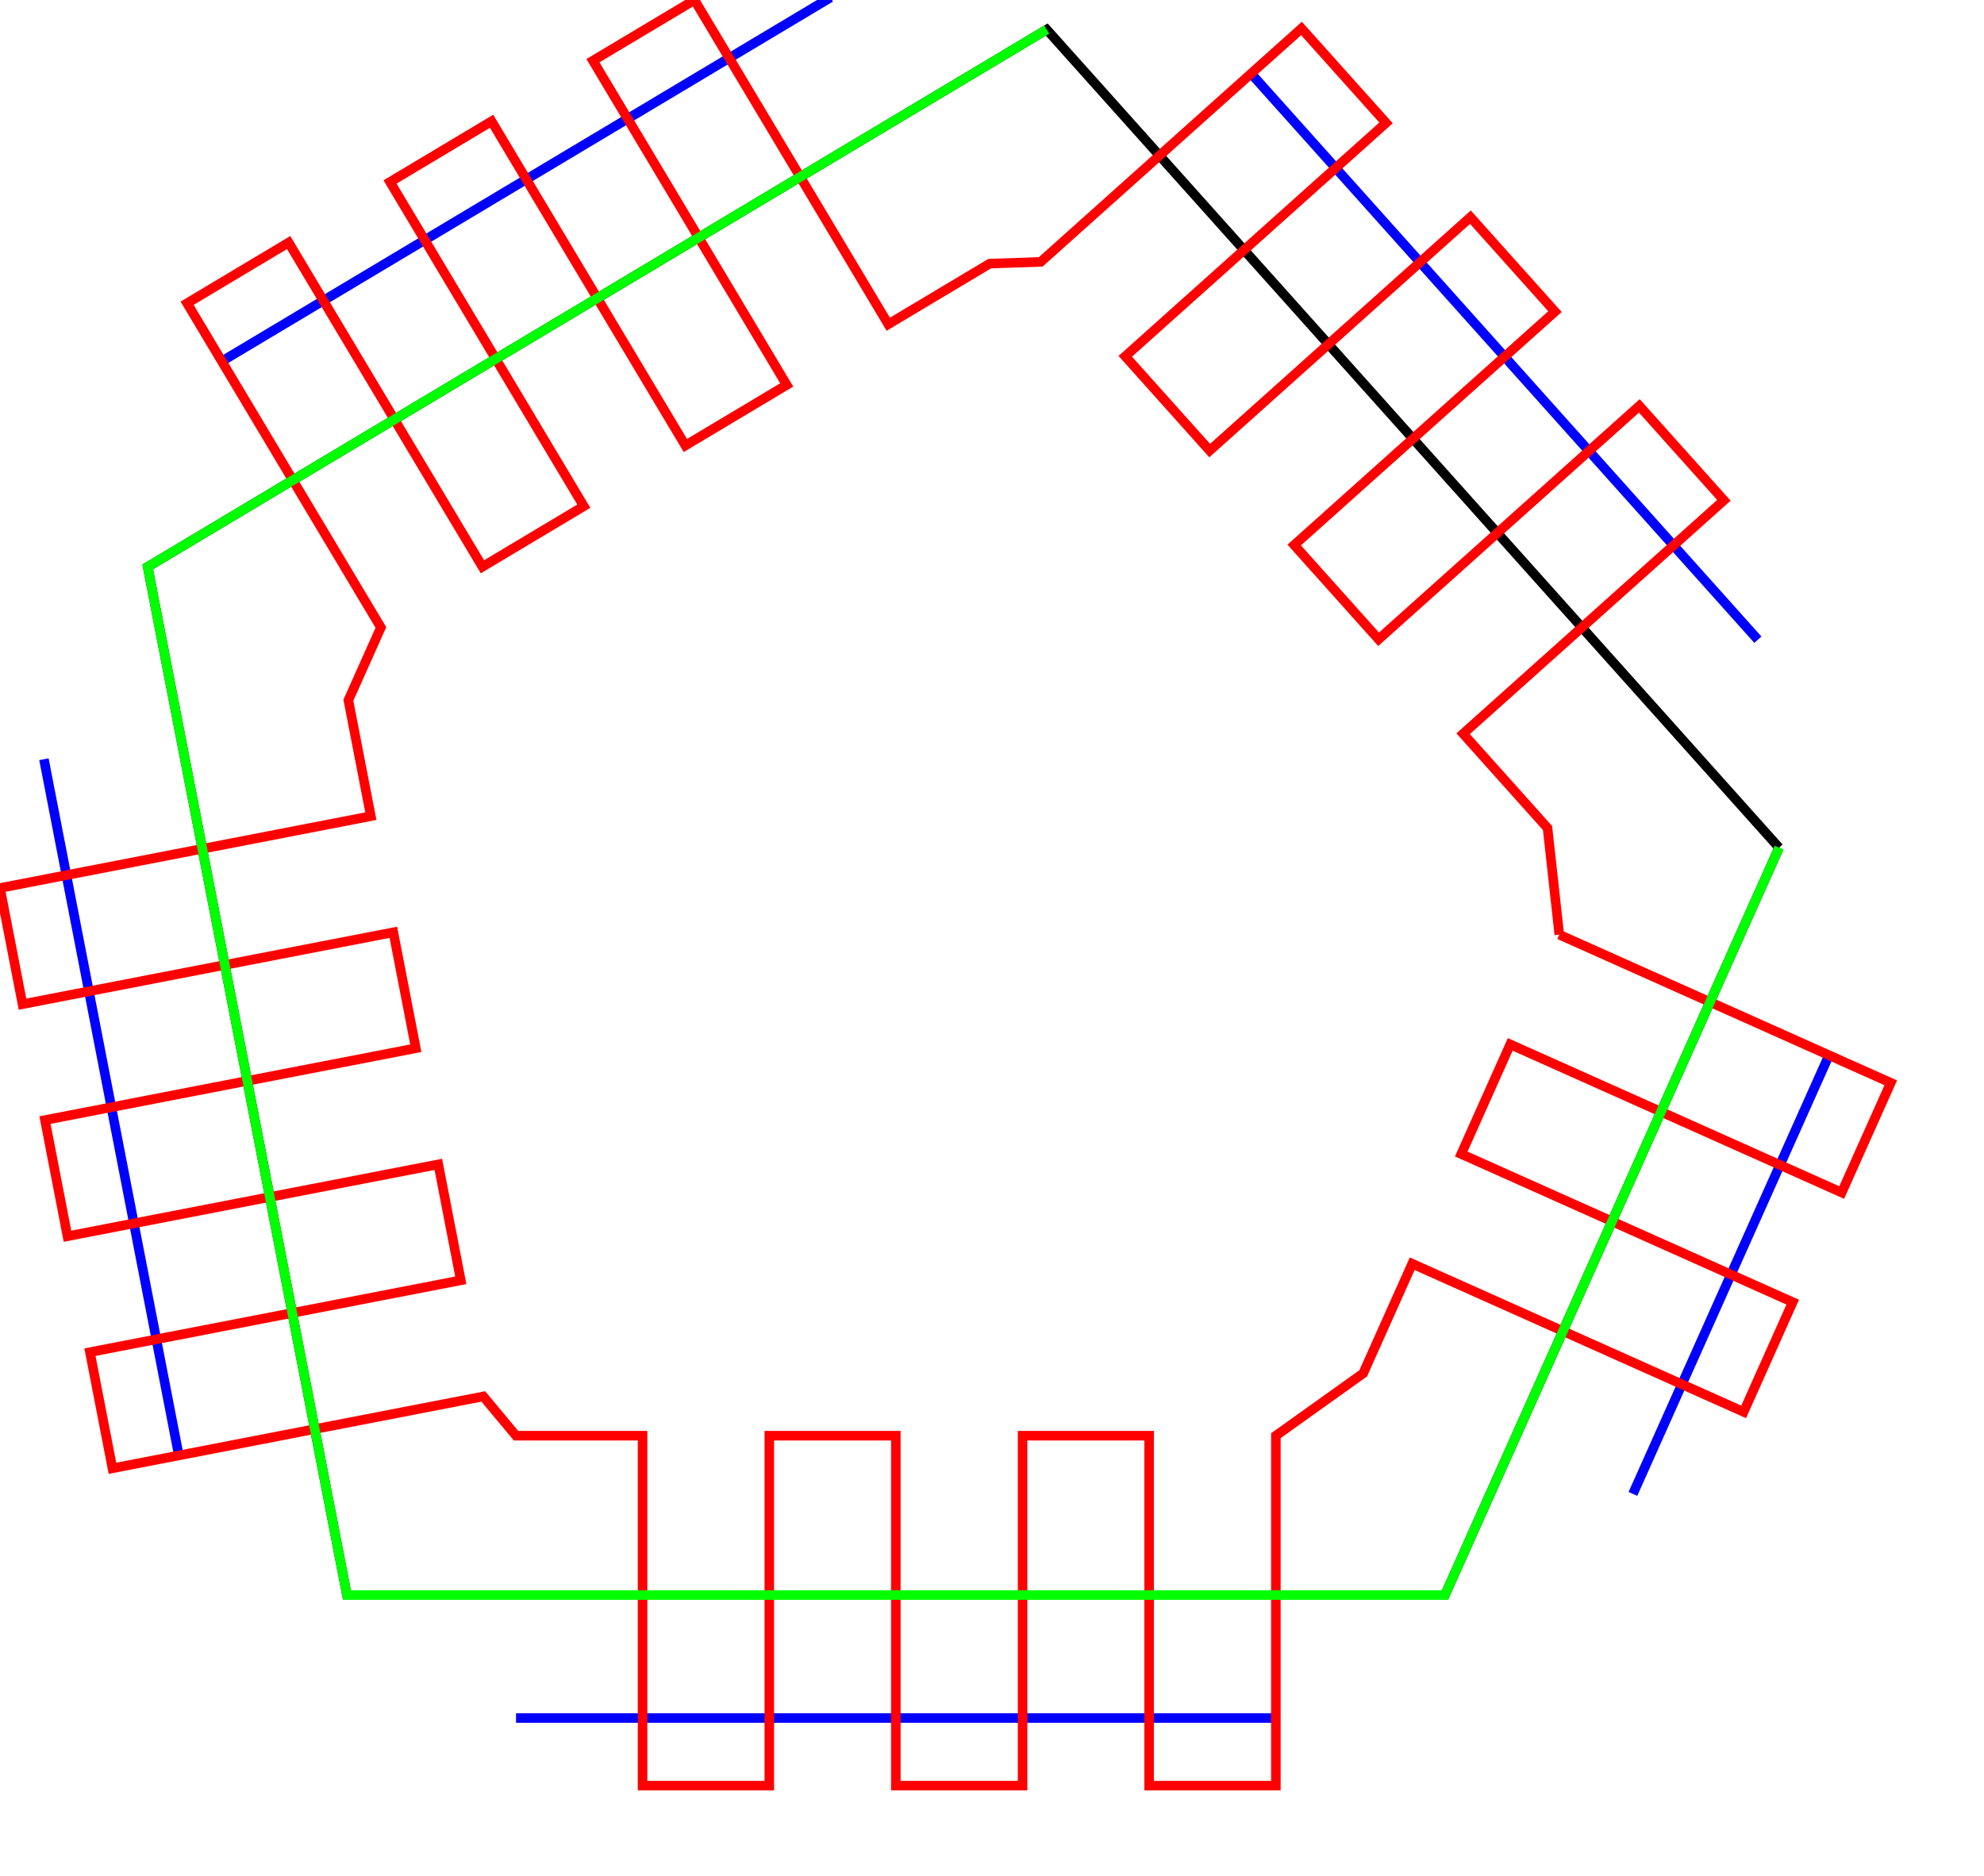
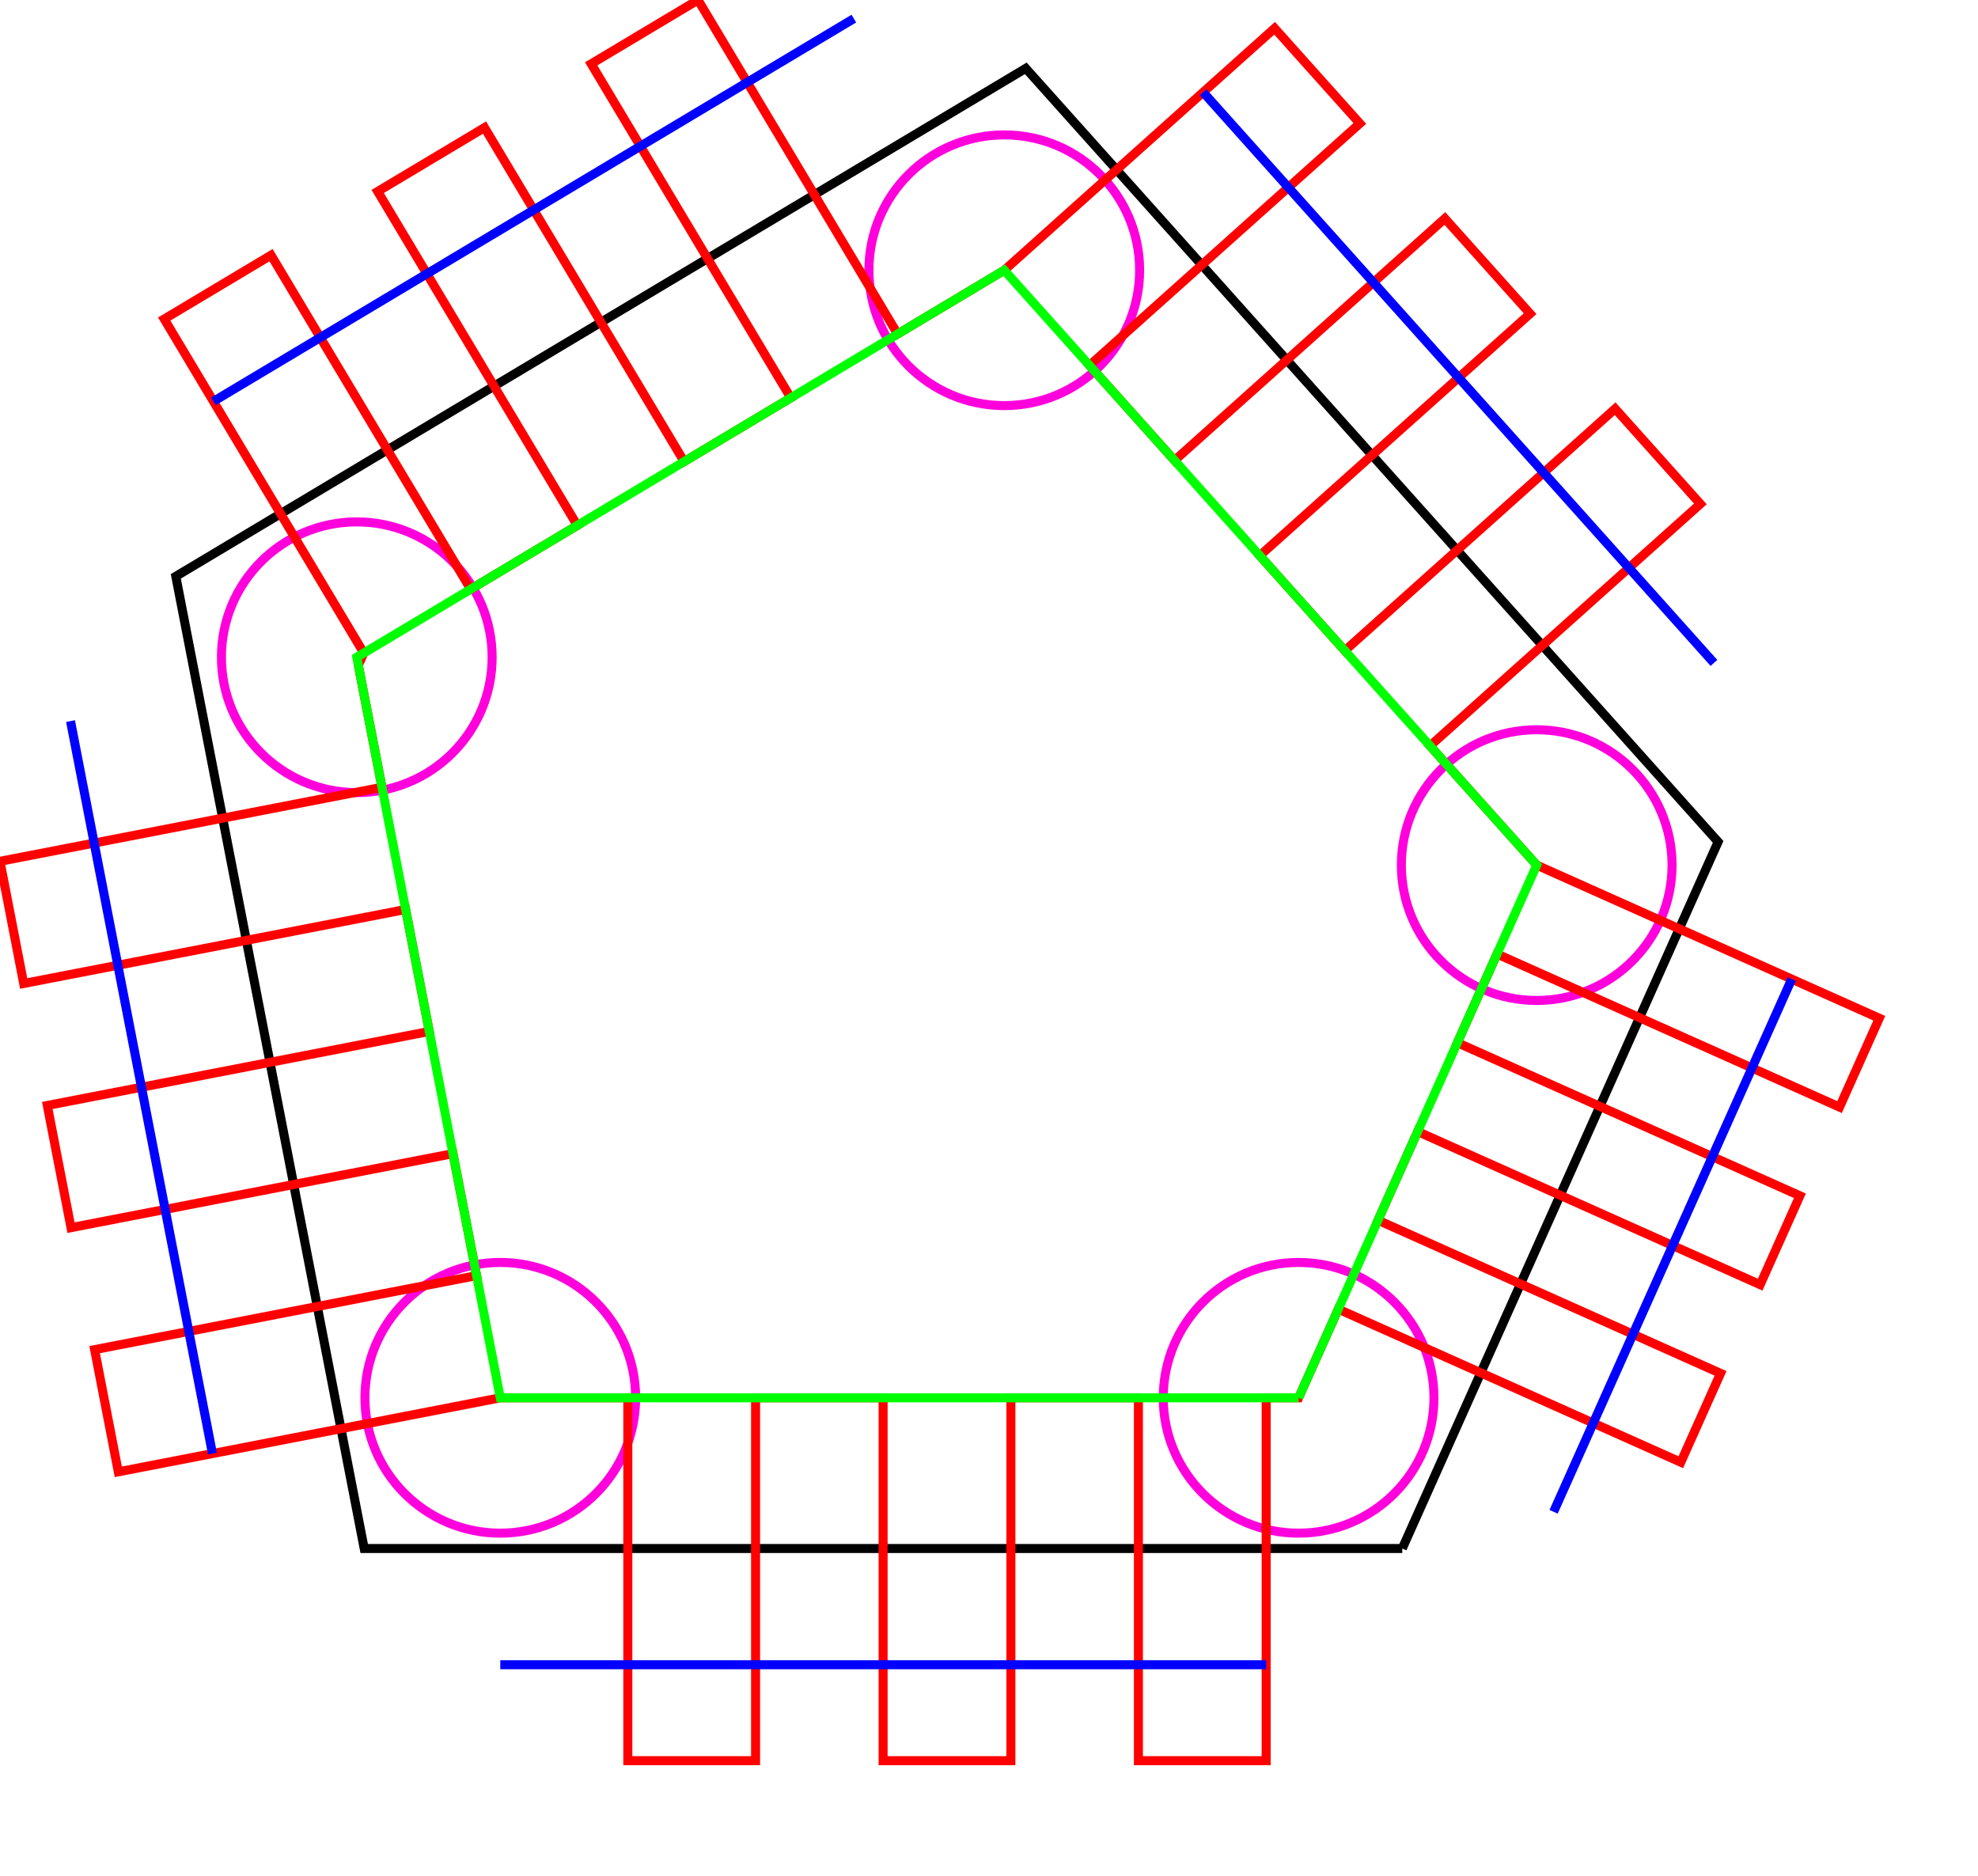
- <svg xmlns="http://www.w3.org/2000/svg" baseProfile="tiny" height="52mm" version="1.2" width="55mm">
+ <svg xmlns="http://www.w3.org/2000/svg" baseProfile="full" height="55mm" version="1.1" width="58mm">
  <defs />
-   <polyline fill="none" points="191.635,110.564 171.089,156.529" stroke="rgb(0%,0%,100%)" />
-   <polyline fill="none" points="133.68,180.012 54.068,180.012" stroke="rgb(0%,0%,100%)" />
-   <polyline fill="none" points="18.739,152.499 4.603,79.55" stroke="rgb(0%,0%,100%)" />
-   <polyline fill="none" points="23.24,37.856 87.022,-0.265" stroke="rgb(0%,0%,100%)" />
-   <polyline fill="none" points="131.085,7.708 184.182,67.028" stroke="rgb(0%,0%,100%)" />
-   <polyline fill="none" points="186.401,88.819 151.396,167.132 36.351,167.132 15.475,59.397 109.672,3.098 186.401,88.819" stroke="rgb(0%,0%,0%)" />
-   <polyline fill="none" points="163.376,97.933 198.104,113.456 192.965,124.954 158.236,109.431 153.103,120.915 187.831,136.438 182.692,147.936 147.964,132.413 142.83,143.897 133.68,150.432 133.68,187.099 120.399,187.099 120.399,150.432 107.142,150.432 107.142,187.099 93.862,187.099 93.862,150.432 80.605,150.432 80.605,187.099 67.325,187.099 67.325,150.432 54.068,150.432 50.637,146.318 11.782,153.847 9.424,141.678 48.279,134.149 45.925,122.001 7.07,129.531 4.712,117.362 43.566,109.832 41.213,97.685 2.358,105.214 0.0,93.045 38.855,85.516 36.501,73.369 39.908,65.745 19.604,31.773 30.244,25.414 50.548,59.386 61.169,53.038 40.865,19.066 51.505,12.707 71.809,46.679 82.43,40.332 62.126,6.359 72.766,0.0 93.07,33.972 103.691,27.625 109.044,27.437 136.365,2.982 145.223,12.877 117.902,37.333 126.744,47.21 154.064,22.755 162.922,32.651 135.601,57.106 144.443,66.983 171.763,42.528 180.621,52.423 153.3,76.879 162.142,86.756 163.376,97.933" stroke="rgb(100%,0%,0%)" />
-   <polyline fill="none" points="186.401,88.819 151.396,167.132 36.351,167.132 15.475,59.397 109.672,3.098" stroke="rgb(0%,100%,0%)" />
+   <circle cx="143.92" cy="154.907" r="15" style="fill:none;stroke:#ff00dd" />
+   <circle cx="55.444" cy="154.907" r="15" style="fill:none;stroke:#ff00dd" />
+   <circle cx="39.541" cy="72.837" r="15" style="fill:none;stroke:#ff00dd" />
+   <circle cx="111.298" cy="29.95" r="15" style="fill:none;stroke:#ff00dd" />
+   <circle cx="170.307" cy="95.873" r="15" style="fill:none;stroke:#ff00dd" />
+   <polyline points="155.407,171.607 40.362,171.607 19.485,63.872 113.682,7.574 190.411,93.294 155.407,171.607" style="fill:none;stroke:#000000" />
+   <polyline points="170.307,95.873 208.27,112.842 203.868,122.69 165.905,105.721 161.511,115.551 199.474,132.52 195.073,142.368 157.109,125.399 152.715,135.229 190.679,152.198 186.277,162.046 148.314,145.077 143.92,154.907 140.324,154.907 140.324,195.118 126.165,195.118 126.165,154.907 112.031,154.907 112.031,195.118 97.871,195.118 97.871,154.907 83.737,154.907 83.737,195.118 69.578,195.118 69.578,154.907 55.444,154.907 55.444,154.907 13.111,163.11 10.487,149.569 52.82,141.365 50.201,127.848 7.868,136.051 5.243,122.51 47.577,114.306 44.957,100.789 2.624,108.992 0.0,95.451 42.333,87.247 39.714,73.73 40.321,72.371 18.199,35.357 30.039,28.28 52.162,65.294 63.98,58.231 41.858,21.217 53.698,14.14 75.82,51.154 87.639,44.09 65.517,7.076 77.357,0.0 99.479,37.014 111.298,29.95 111.298,29.95 141.259,3.132 150.703,13.682 120.742,40.5 130.168,51.032 160.129,24.213 169.573,34.763 139.612,61.582 149.038,72.113 178.999,45.294 188.443,55.845 158.482,82.663 167.909,93.194 170.307,95.873" style="fill:none;stroke:#ff0000" />
+   <polyline points="143.92,154.907 55.444,154.907 39.541,72.837 111.298,29.95 170.307,95.873 143.92,154.907" style="fill:none;stroke:#00ff00" />
+   <polyline points="198.566,108.505 172.178,167.538" style="fill:none;stroke:#0000ff" />
+   <polyline points="140.324,184.488 55.444,184.488" style="fill:none;stroke:#0000ff" />
+   <polyline points="23.547,161.088 7.816,79.911" style="fill:none;stroke:#0000ff" />
+   <polyline points="23.653,44.481 94.63,2.061" style="fill:none;stroke:#0000ff" />
+   <polyline points="133.339,10.222 189.949,73.465" style="fill:none;stroke:#0000ff" />
</svg>
